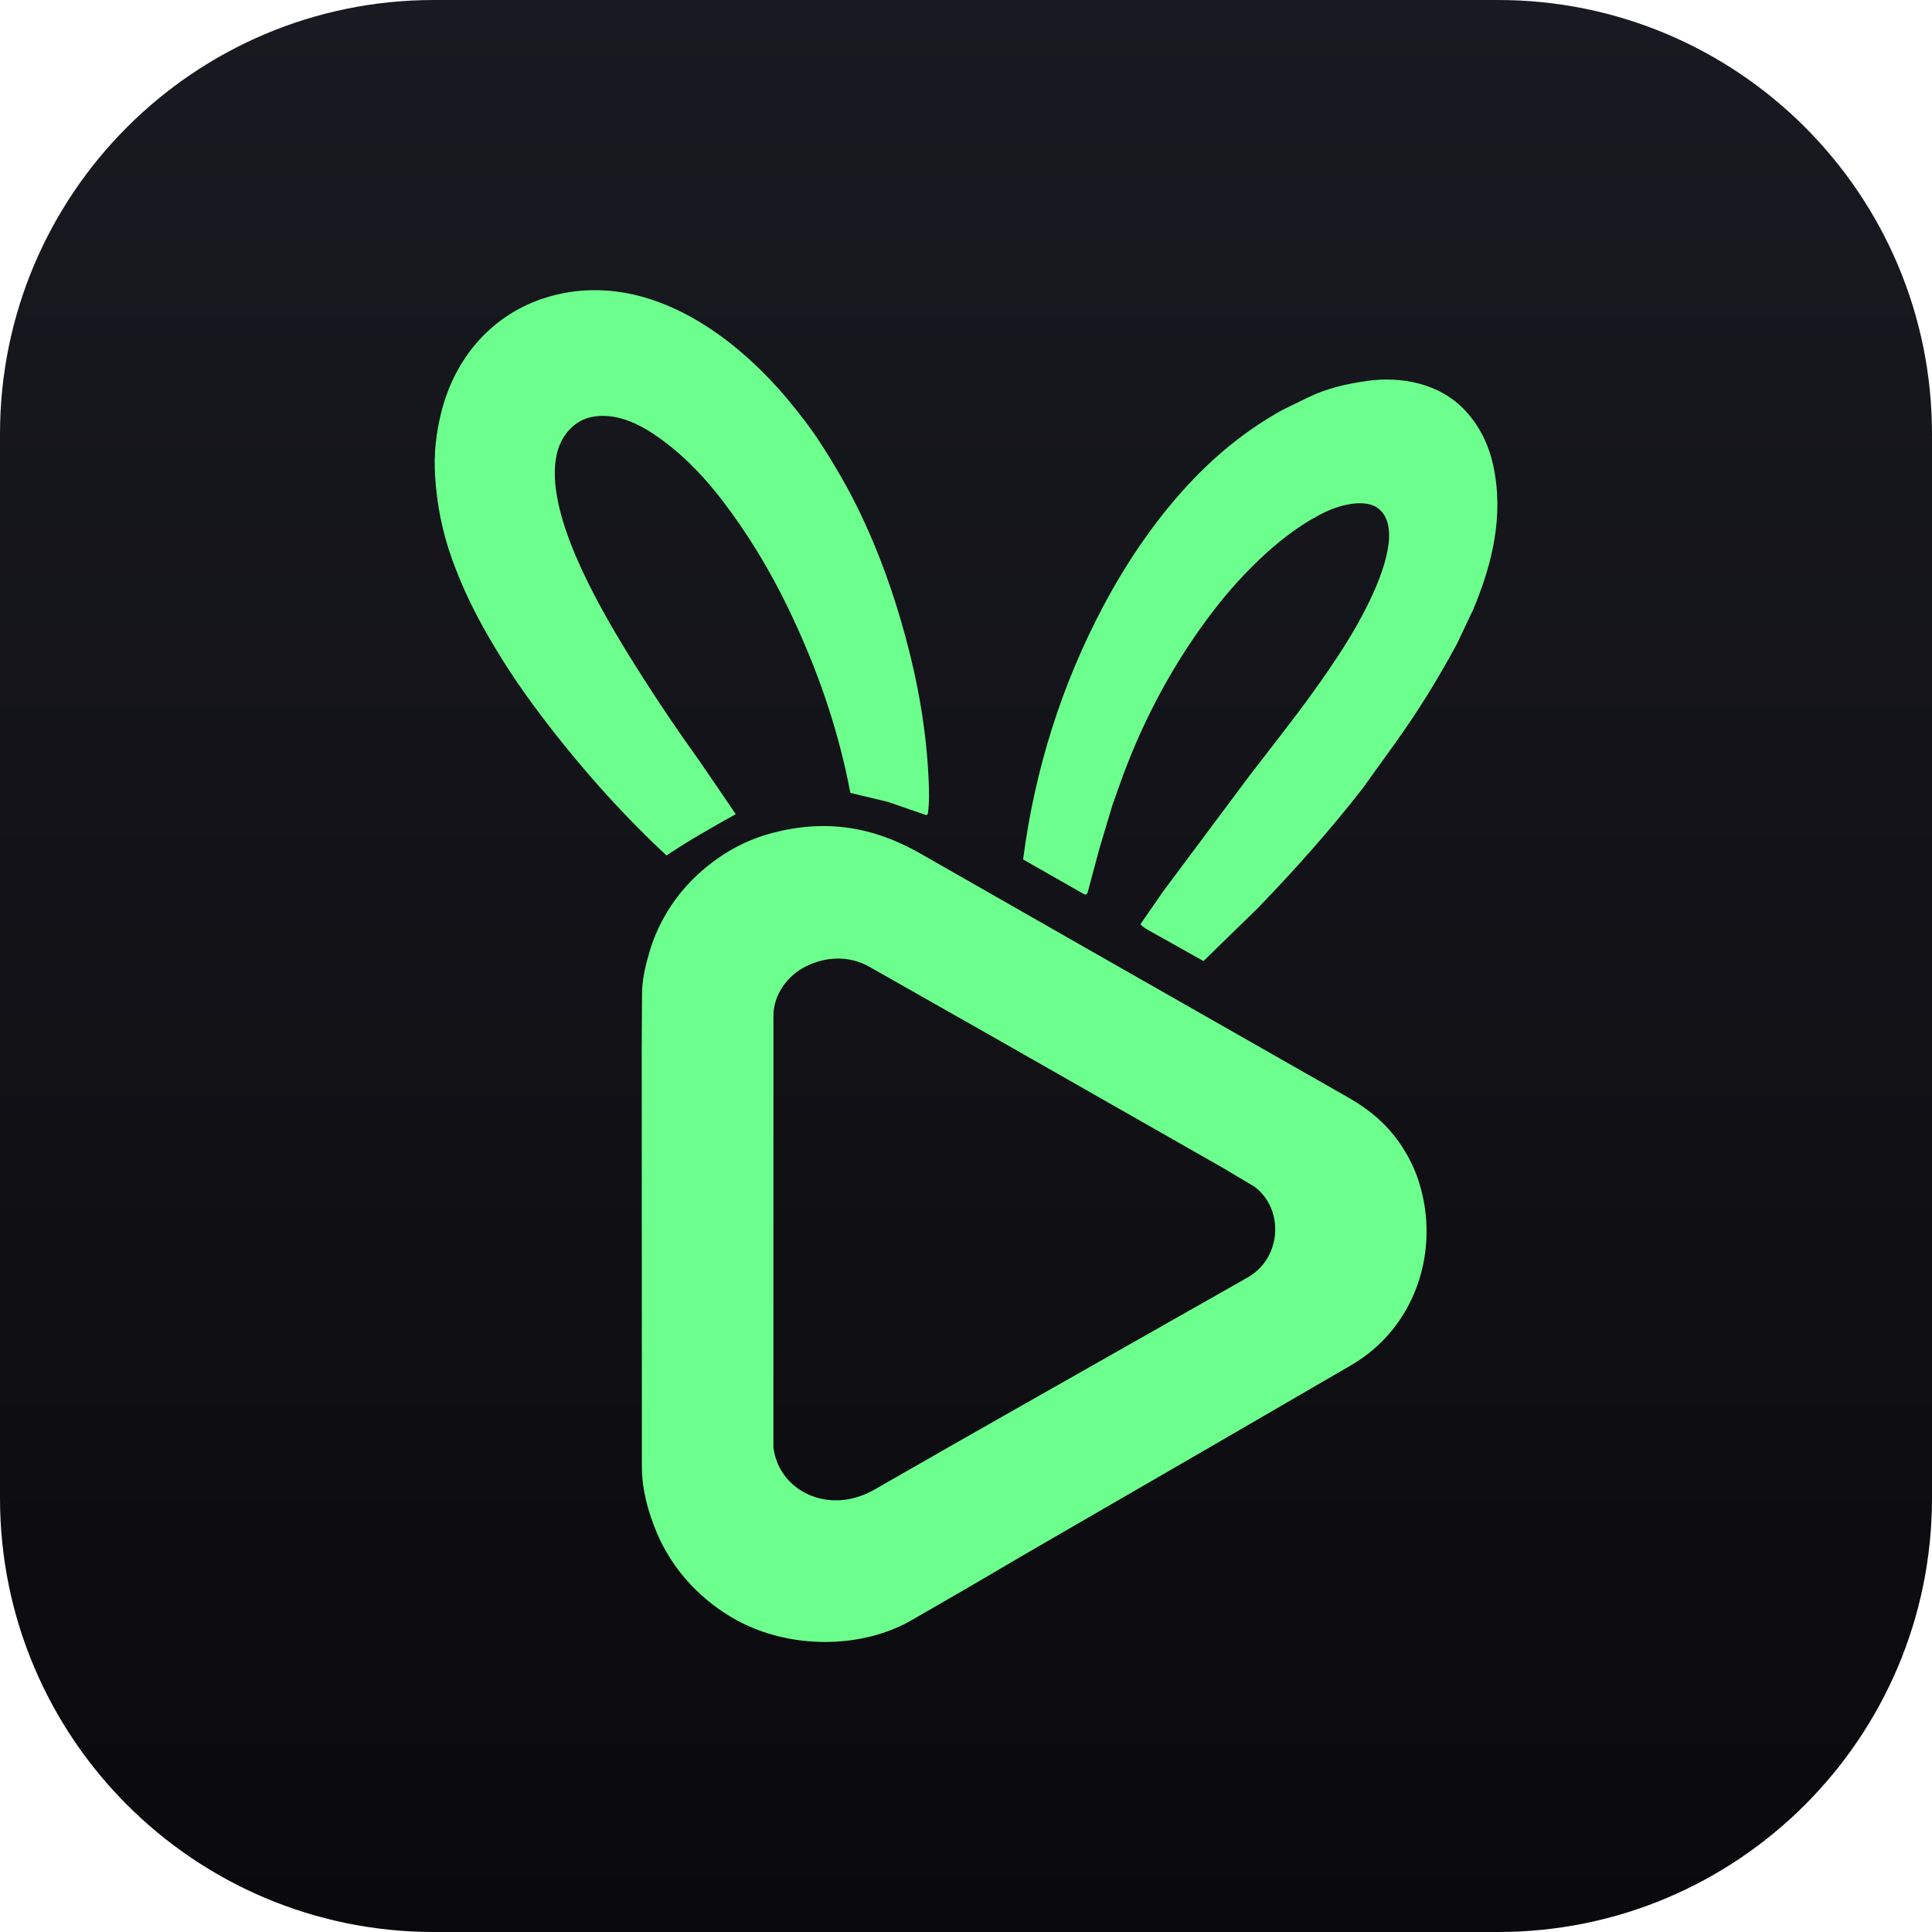
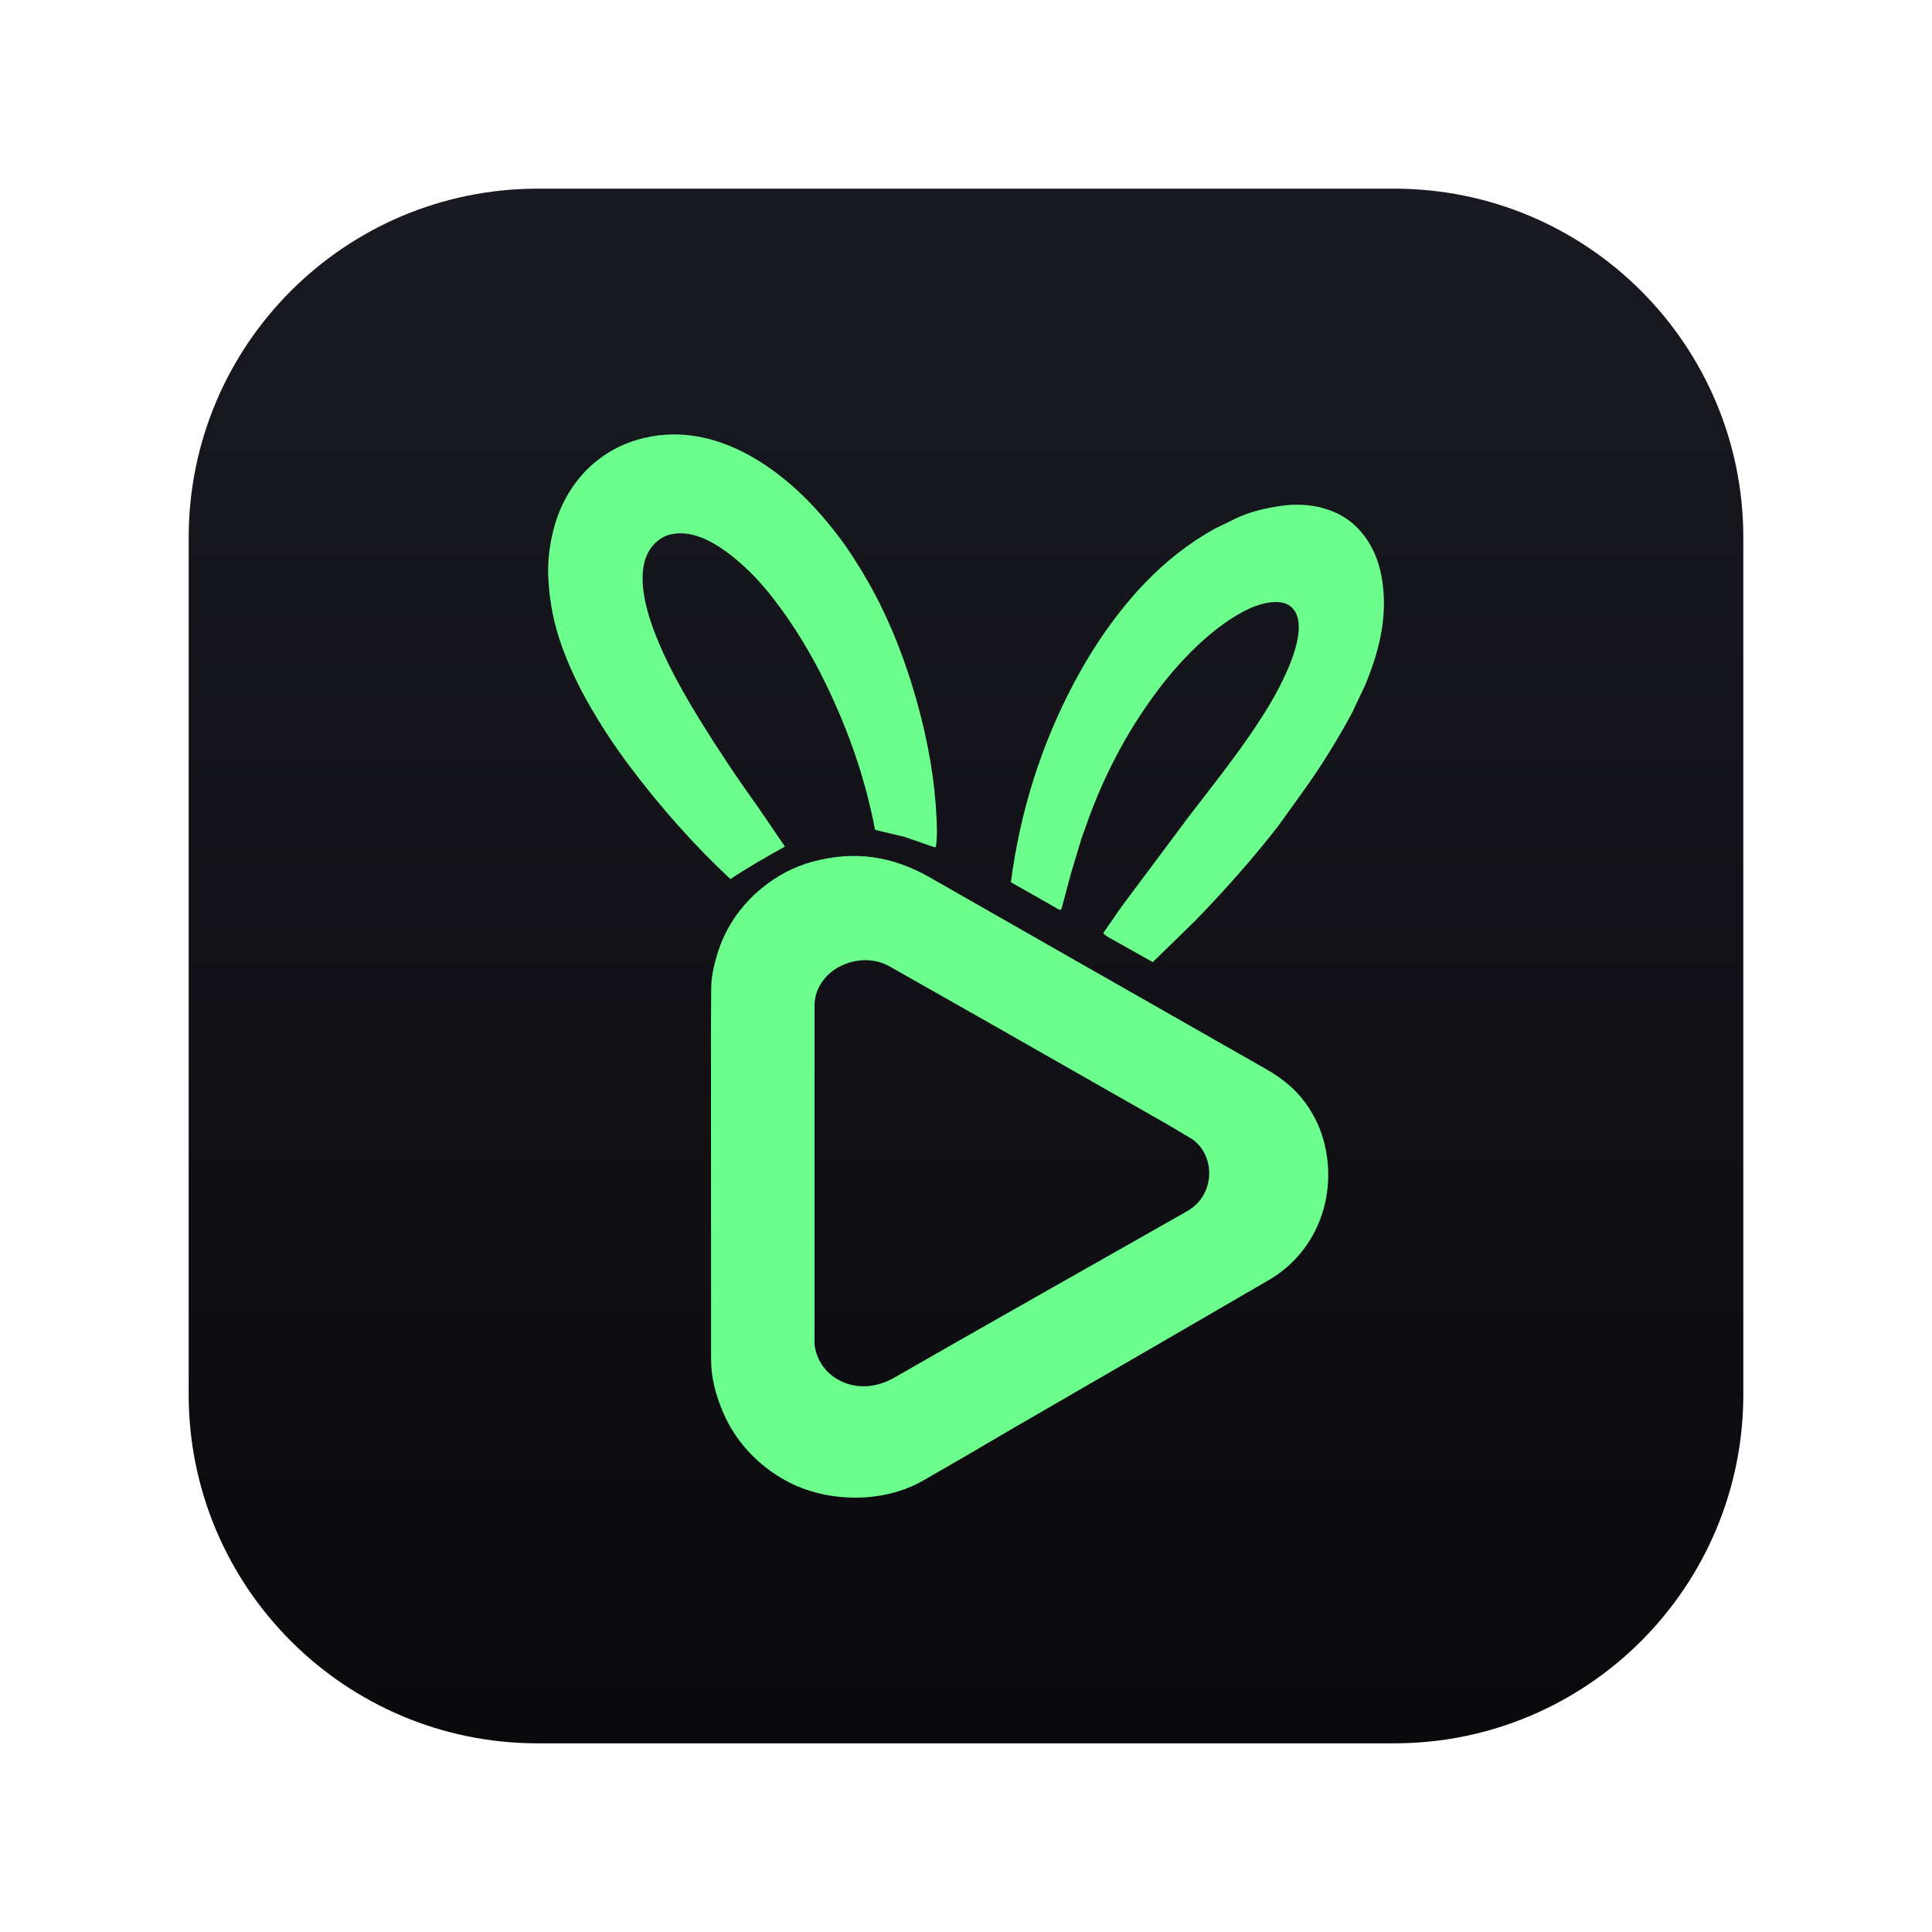
<svg xmlns="http://www.w3.org/2000/svg" viewBox="0 0 1024 1024" width="1024" height="1024">
  <defs>
    <linearGradient id="bg" x1="0" y1="0" x2="0" y2="1">
      <stop offset="0" stop-color="#191921" />
      <stop offset="1" stop-color="#0a0a0d" />
    </linearGradient>
  </defs>
-   <rect x="0" y="0" width="1024" height="1024" rx="230" ry="230" fill="url(#bg)" />
-   <g transform="translate(65.6 65.6) scale(0.712)" fill="#6CFF8D">
+   <rect x="100" y="100" width="824" height="824" rx="185" ry="185" fill="url(#bg)" />
+   <g transform="translate(160.9 160.9) scale(0.56)" fill="#6CFF8D">
    <path d="M963.98,787.26c-3-9.36-7.04-17.47-12.31-25.68-10.11-15.75-23.81-27.41-40.06-36.67l-192.56-109.71-126.28-72.07c-35.41-20.21-70.93-25.59-110.39-15.07-18.14,4.84-34.02,13.29-48.48,25.06-20.45,16.63-35.31,38.49-42.71,63.86-3.02,10.37-5.33,20.26-5.39,31.16l-.23,39.83.12,311.44c0,17.35,4.61,34.15,11.33,49.94,11.79,27.7,33.1,50.28,59.42,64.71,38.69,21.22,92.18,21.72,129.94-.06l43.08-24.86,41.94-24.61,141.67-81.98,100.66-58.45c47.49-27.58,66.84-85.02,50.25-136.84ZM853.8,839.59c-3.4,7.98-9.28,14.76-17.26,19.29l-154.4,87.54-59.76,33.96-63.48,36.31c-13.81,7.9-29.65,10.5-44.68,5.49-16.62-5.54-28.52-19.42-30.63-36.92l.04-321.22c0-15.97,10.58-30.05,24.25-36.84,15.09-7.49,32.46-7.97,47.03.29l39.07,22.15,51.62,29.27,173.45,98.82,22.75,13.58c14.78,11.03,19.17,31.41,11.99,48.29Z" />
    <path d="M404.31,238.06c-13.45-10.42-29.79-20.36-46.92-20.6-7.15-.1-14.08,1.35-19.94,5.36-7.97,5.45-13.08,13.87-15.17,23.3-9.34,42.24,29.52,109.82,52.04,146.82,17.17,27.81,34.99,54.65,54.07,81.17l27.2,39.82c-17.75,9.89-34.88,19.56-51.59,30.75-35.03-32.67-66.23-68.13-94.86-106.16-15.26-20.26-29.04-41.21-41.37-63.33-9.28-16.65-17.02-33.37-23.46-51.28-7.27-20.21-11.31-40.73-12.58-62.2-.95-16.16.73-31.33,4.63-46.96,10.22-40.96,38.47-73.73,79.44-85.82,70.02-20.66,135.95,25.11,179.21,77.17,8.51,10.25,16.29,20.3,23.59,31.56,10.87,16.77,20.77,33.78,29.46,51.88,14.3,29.8,25.21,60.46,33.86,92.37,9.39,34.66,15.54,69.73,17.19,105.59.42,9.13.68,17.46-.56,26.23-.09.61-1.2,1.01-1.68.76l-28.18-9.75-27.8-6.63c-9.17-48.28-24.86-93.11-46.22-137.37-13.82-28.64-30.14-55.68-49.51-80.86-12.05-15.67-25.3-29.77-40.84-41.81Z" />
    <path d="M927.95,354.05c8.81-18.44,23.27-54.67,5.65-67.9-9.21-6.91-26.78-2.82-37.76,2.21-31.89,14.63-62.81,45.79-84.28,73.63-28.78,37.33-51.13,78.66-67.57,122.72l-7.8,21.79-9.88,32.91-8.77,32.73c-.14.52-.65,1.12-.88,1.35-.33.33-1.12.41-1.89-.03l-45.29-25.81c8.63-66.7,28.8-130.7,60.29-189.67,18.06-33.81,40.5-66.48,67.07-94.05,19.4-20.12,41.04-37.2,65.44-50.78l19.46-9.48c13.92-6.78,28.59-10.1,43.99-12.27,25.55-3.6,53.25,2.1,71.51,20.7,11.43,11.65,18.68,26.13,22.16,42.09,8.07,37.07-.41,72.89-14.79,107.26l-12.24,25.84c-13.84,25.69-28.96,50.16-46,73.88l-24.13,33.58c-24.43,31.38-50.61,60.77-78.29,89.35l-40.2,39.19-39.4-22.11c-2.75-1.54-5.21-2.8-7.56-5.27l16.96-24.51,63.78-85.46,25.4-32.91c15.82-20.5,30.87-40.97,44.83-62.8,7.57-11.84,14.17-23.54,20.21-36.18Z" />
  </g>
</svg>
